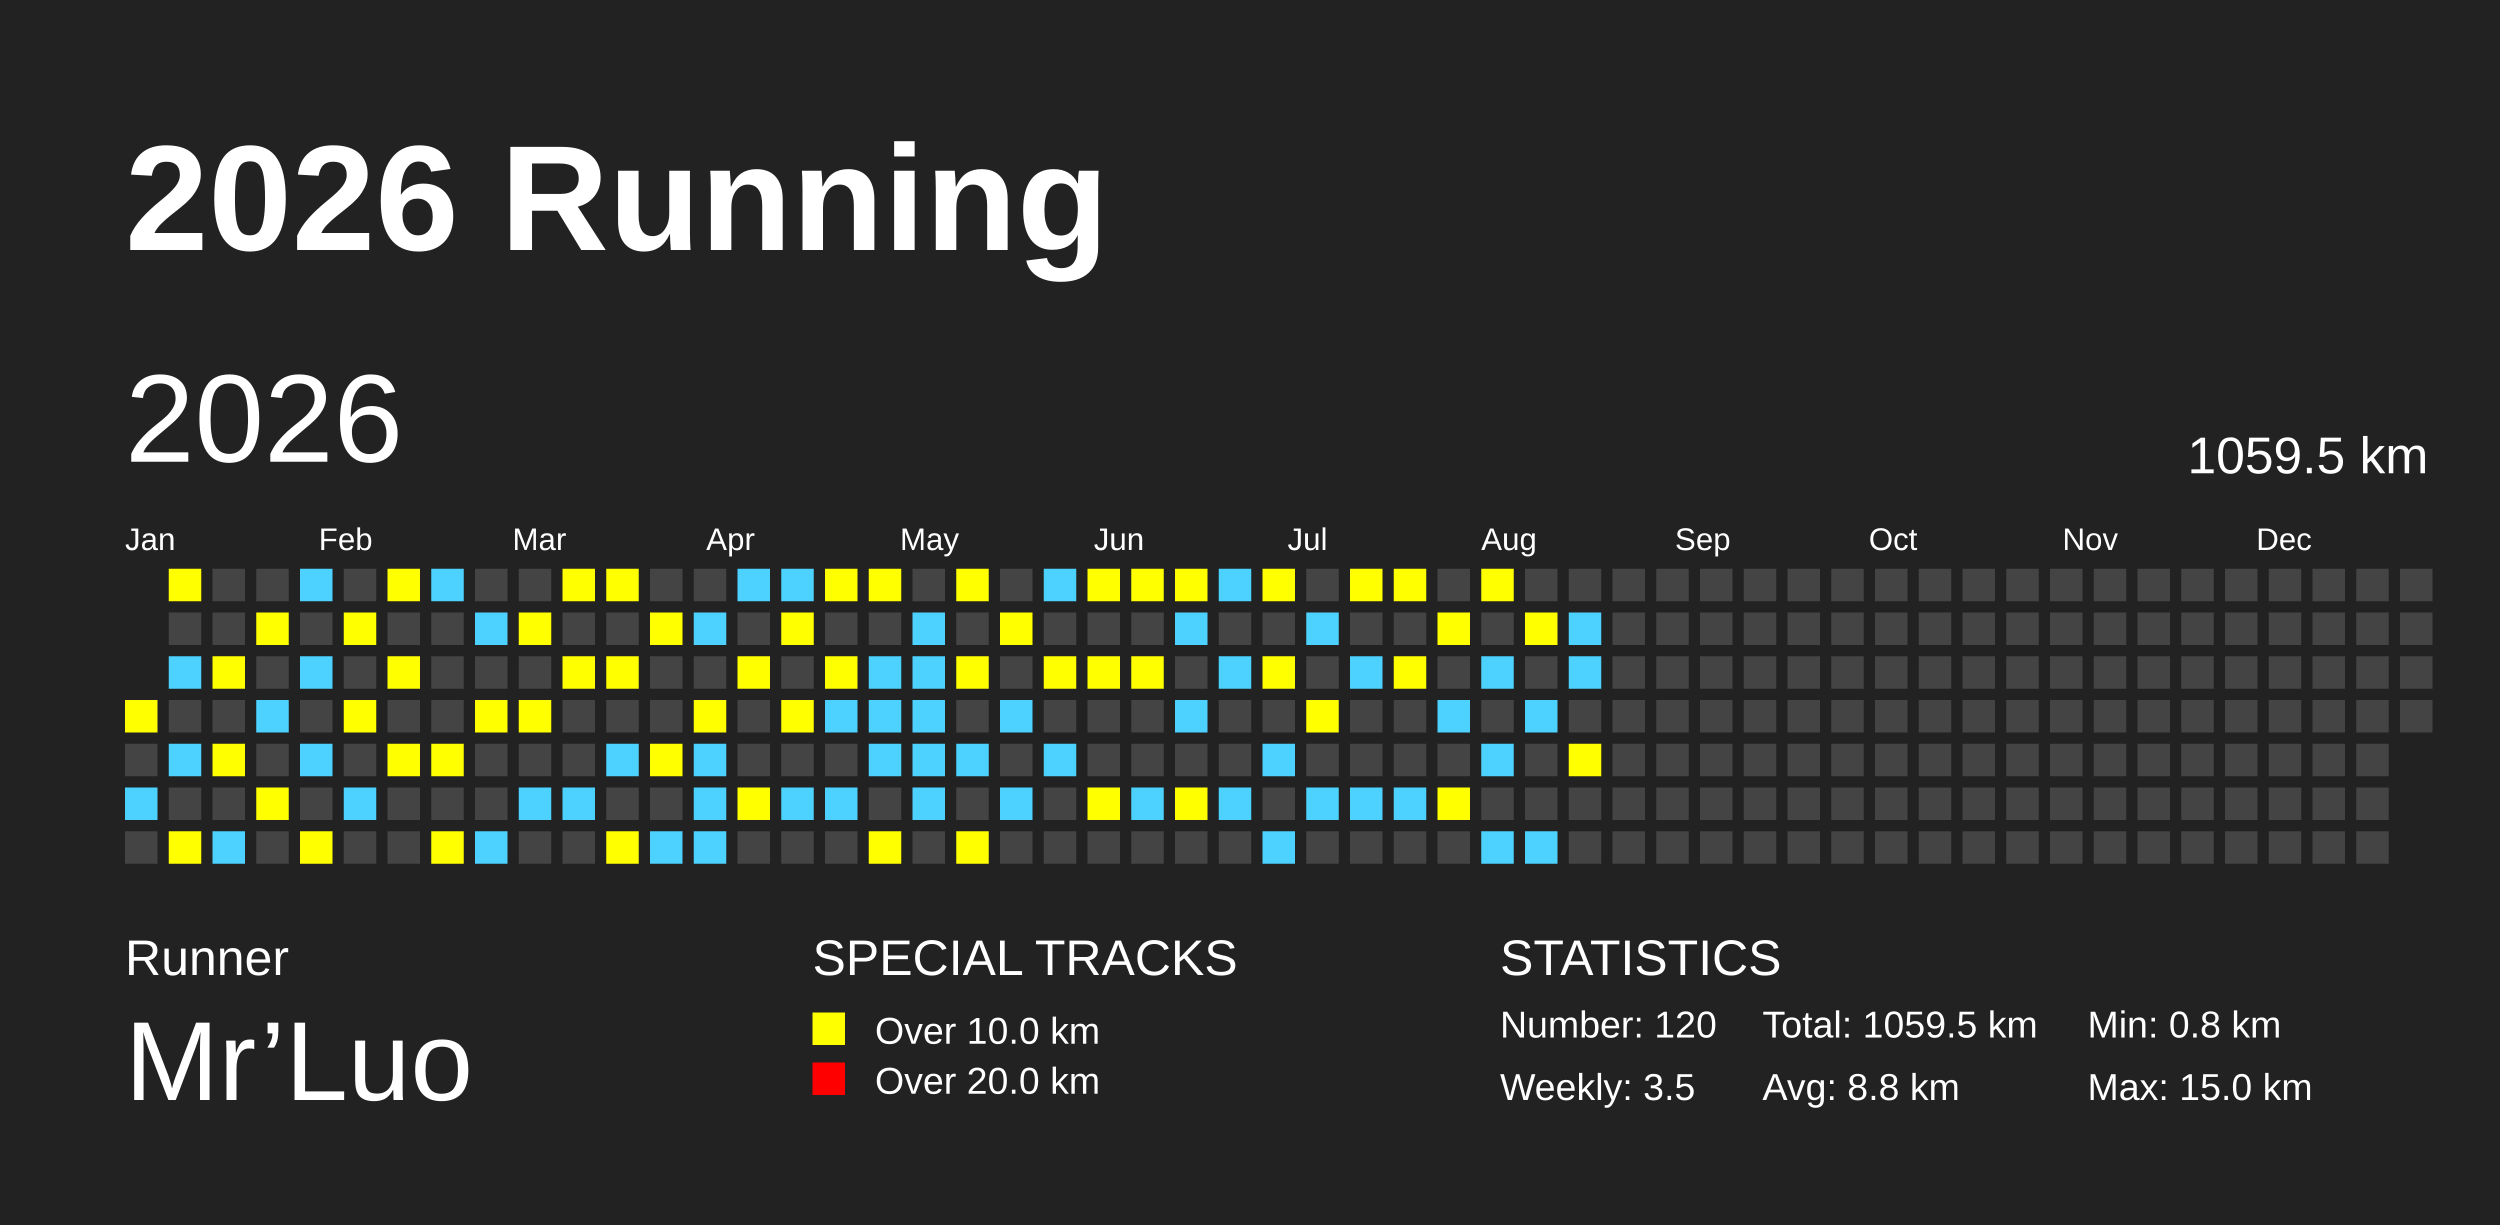
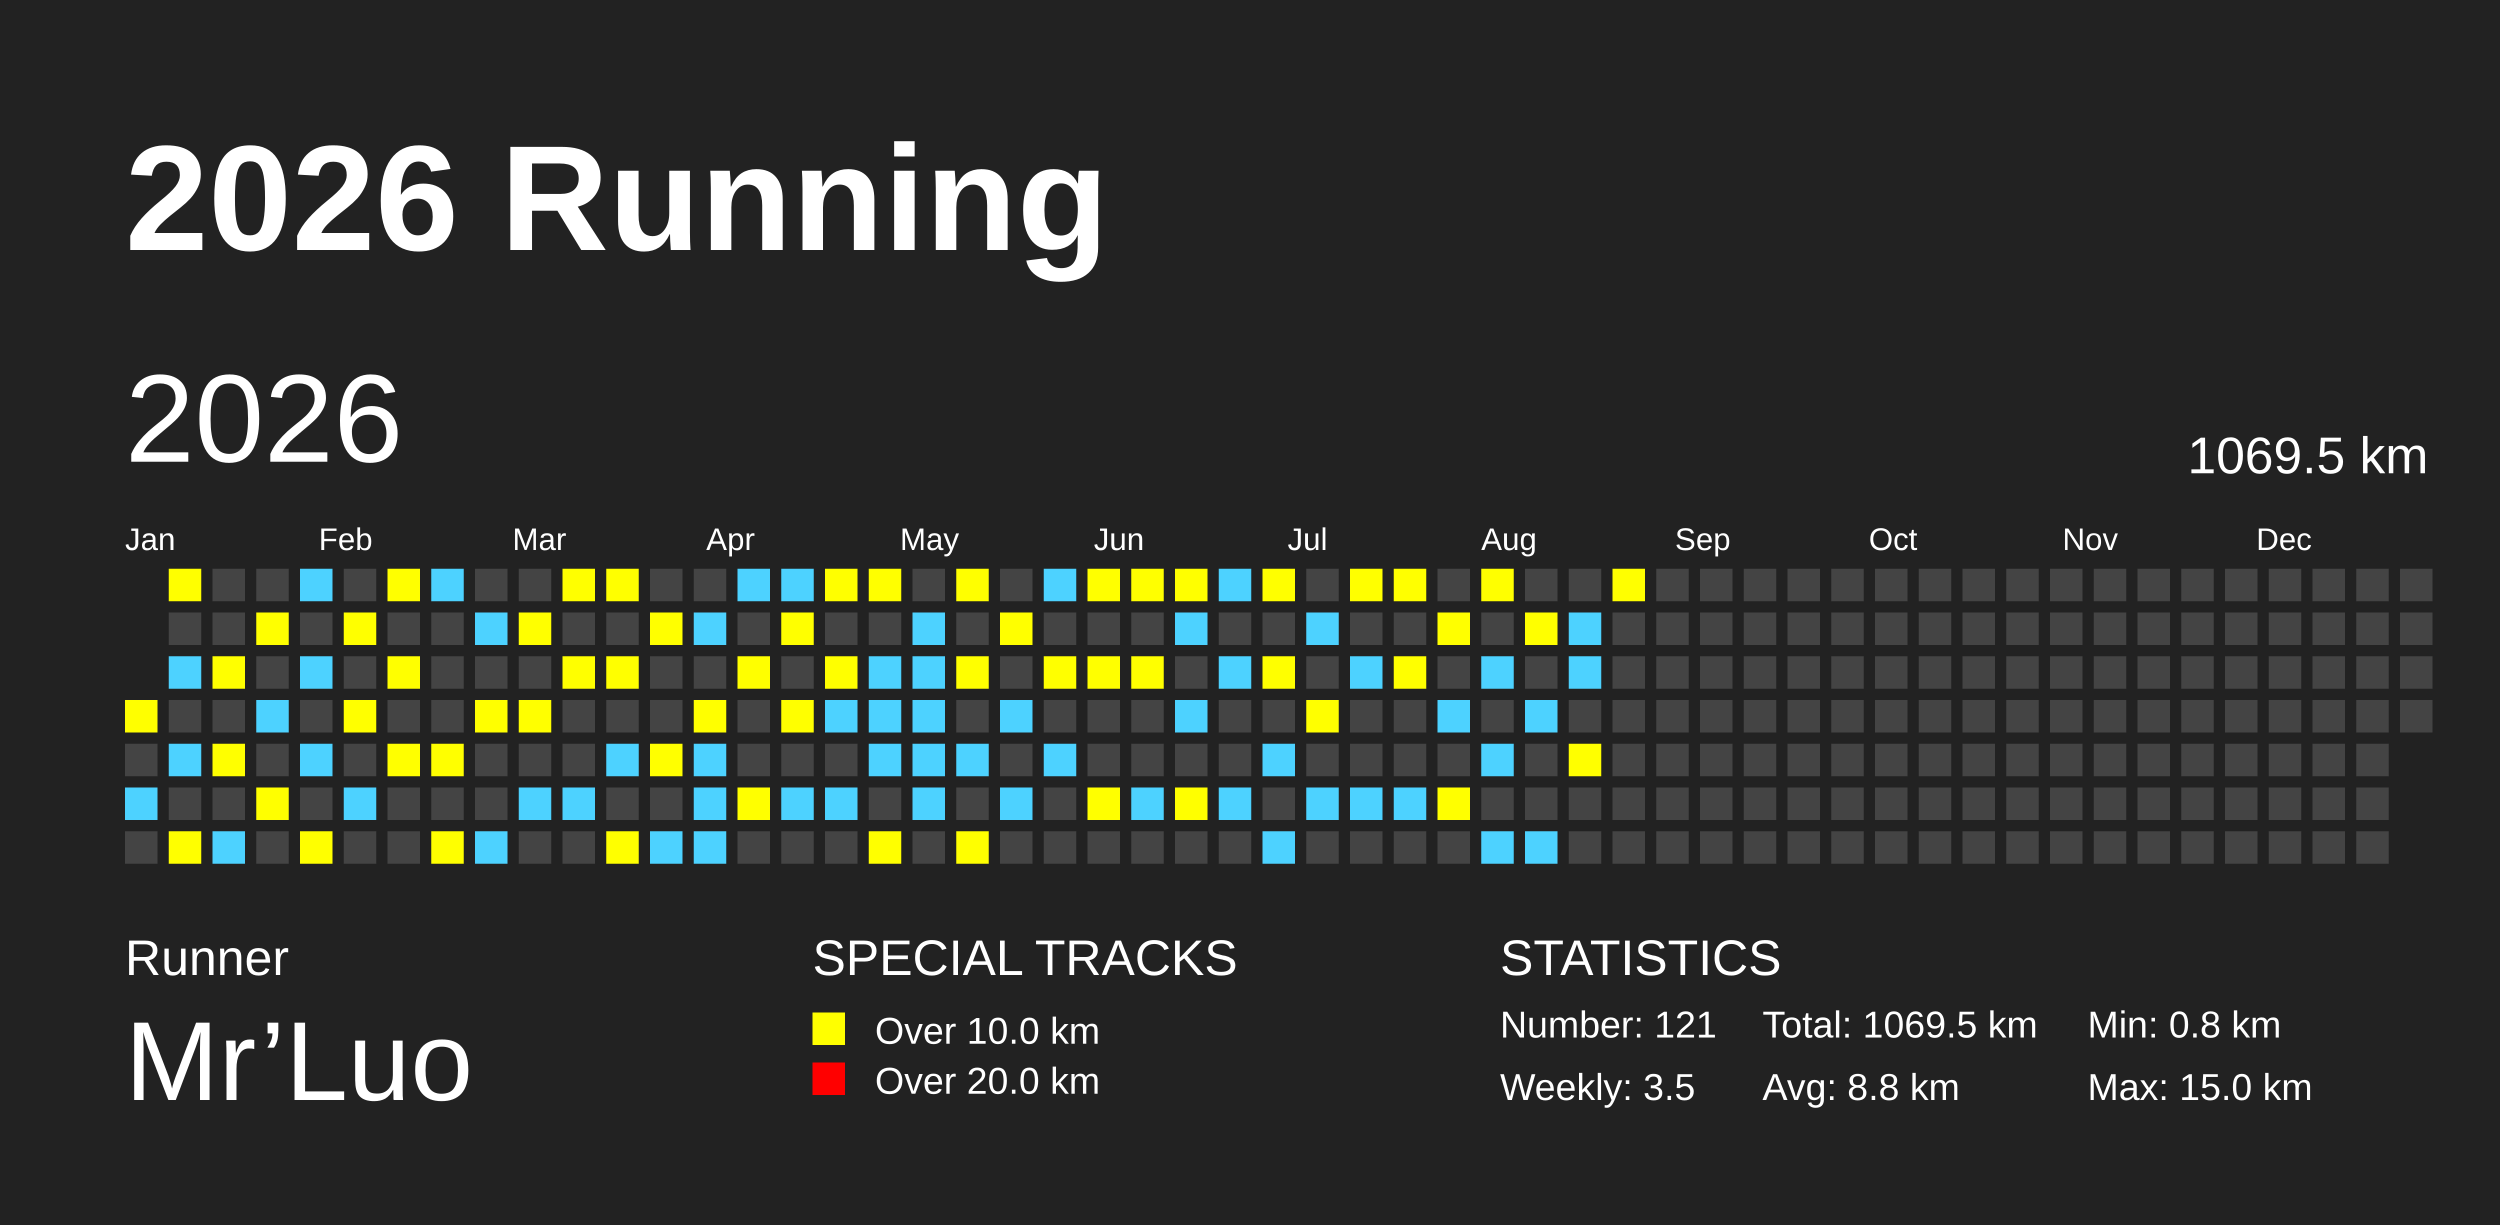
<svg xmlns="http://www.w3.org/2000/svg" baseProfile="full" height="98mm" version="1.1" viewBox="0,0,200,98" width="200mm">
  <defs />
  <rect fill="#222222" height="98" width="200" x="0" y="0" />
  <text fill="#FFFFFF" style="font-size:12px; font-family:Arial; font-weight:bold;" x="10" y="20">2026 Running</text>
  <text fill="#FFFFFF" style="font-size:4px; font-family:Arial" x="10" y="78">Runner</text>
  <text fill="#FFFFFF" style="font-size:9px; font-family:Arial" x="10" y="88">Mr’Luo</text>
  <text fill="#FFFFFF" style="font-size:4px; font-family:Arial" x="65" y="78">SPECIAL TRACKS</text>
  <rect fill="yellow" height="2.6" width="2.6" x="65" y="81" />
  <text fill="#FFFFFF" style="font-size:3px; font-family:Arial" x="70" y="83.5">Over 10.0 km</text>
  <rect fill="red" height="2.6" width="2.6" x="65" y="85" />
  <text fill="#FFFFFF" style="font-size:3px; font-family:Arial" x="70" y="87.5">Over 20.0 km</text>
  <text fill="#FFFFFF" style="font-size:4px; font-family:Arial" x="120" y="78">STATISTICS</text>
-   <text fill="#FFFFFF" style="font-size:3px; font-family:Arial" x="120" y="83">Number: 120</text>
+   <text fill="#FFFFFF" style="font-size:3px; font-family:Arial" x="120" y="83">Number: 121</text>
  <text fill="#FFFFFF" style="font-size:3px; font-family:Arial" x="120" y="88">Weekly: 3.5</text>
-   <text fill="#FFFFFF" style="font-size:3px; font-family:Arial" x="141" y="83">Total: 1059.5 km</text>
+   <text fill="#FFFFFF" style="font-size:3px; font-family:Arial" x="141" y="83">Total: 1069.5 km</text>
  <text fill="#FFFFFF" style="font-size:3px; font-family:Arial" x="141" y="88">Avg: 8.8 km</text>
  <text fill="#FFFFFF" style="font-size:3px; font-family:Arial" x="167" y="83">Min: 0.8 km</text>
  <text fill="#FFFFFF" style="font-size:3px; font-family:Arial" x="167" y="88">Max: 15.0 km</text>
  <text dominant-baseline="hanging" fill="#FFFFFF" style="font-size:10.0px; font-family:Arial;" x="10" y="30">2026</text>
-   <text dominant-baseline="hanging" fill="#FFFFFF" style="font-size:4.125px; font-family:Arial;" x="175" y="35">1059.5 km</text>
+   <text dominant-baseline="hanging" fill="#FFFFFF" style="font-size:4.125px; font-family:Arial;" x="175" y="35">1069.5 km</text>
  <text fill="#FFFFFF" style="font-size:2.5px; font-family:Arial" x="10.0" y="44">Jan</text>
  <text fill="#FFFFFF" style="font-size:2.5px; font-family:Arial" x="25.5" y="44">Feb</text>
  <text fill="#FFFFFF" style="font-size:2.5px; font-family:Arial" x="41.0" y="44">Mar</text>
  <text fill="#FFFFFF" style="font-size:2.5px; font-family:Arial" x="56.5" y="44">Apr</text>
  <text fill="#FFFFFF" style="font-size:2.5px; font-family:Arial" x="72.0" y="44">May</text>
  <text fill="#FFFFFF" style="font-size:2.5px; font-family:Arial" x="87.5" y="44">Jun</text>
  <text fill="#FFFFFF" style="font-size:2.5px; font-family:Arial" x="103.0" y="44">Jul</text>
  <text fill="#FFFFFF" style="font-size:2.5px; font-family:Arial" x="118.5" y="44">Aug</text>
  <text fill="#FFFFFF" style="font-size:2.5px; font-family:Arial" x="134.0" y="44">Sep</text>
  <text fill="#FFFFFF" style="font-size:2.5px; font-family:Arial" x="149.5" y="44">Oct</text>
  <text fill="#FFFFFF" style="font-size:2.5px; font-family:Arial" x="165.0" y="44">Nov</text>
  <text fill="#FFFFFF" style="font-size:2.5px; font-family:Arial" x="180.5" y="44">Dec</text>
  <rect fill="yellow" height="2.6" width="2.6" x="10.0" y="56.0" />
  <rect fill="#444444" height="2.6" width="2.6" x="10.0" y="59.5" />
  <rect fill="#4DD2FF" height="2.6" width="2.6" x="10.0" y="63.0" />
  <rect fill="#444444" height="2.6" width="2.6" x="10.0" y="66.5" />
  <rect fill="yellow" height="2.6" width="2.6" x="13.5" y="45.5" />
  <rect fill="#444444" height="2.6" width="2.6" x="13.5" y="49.0" />
  <rect fill="#4DD2FF" height="2.6" width="2.6" x="13.5" y="52.5" />
  <rect fill="#444444" height="2.6" width="2.6" x="13.5" y="56.0" />
  <rect fill="#4DD2FF" height="2.6" width="2.6" x="13.5" y="59.5" />
  <rect fill="#444444" height="2.6" width="2.6" x="13.5" y="63.0" />
  <rect fill="yellow" height="2.6" width="2.6" x="13.5" y="66.5" />
  <rect fill="#444444" height="2.6" width="2.6" x="17.0" y="45.5" />
  <rect fill="#444444" height="2.6" width="2.6" x="17.0" y="49.0" />
  <rect fill="yellow" height="2.6" width="2.6" x="17.0" y="52.5" />
  <rect fill="#444444" height="2.6" width="2.6" x="17.0" y="56.0" />
  <rect fill="yellow" height="2.6" width="2.6" x="17.0" y="59.5" />
  <rect fill="#444444" height="2.6" width="2.6" x="17.0" y="63.0" />
  <rect fill="#4DD2FF" height="2.6" width="2.6" x="17.0" y="66.5" />
  <rect fill="#444444" height="2.6" width="2.6" x="20.5" y="45.5" />
  <rect fill="yellow" height="2.6" width="2.6" x="20.5" y="49.0" />
  <rect fill="#444444" height="2.6" width="2.6" x="20.5" y="52.5" />
  <rect fill="#4DD2FF" height="2.6" width="2.6" x="20.5" y="56.0" />
  <rect fill="#444444" height="2.6" width="2.6" x="20.5" y="59.5" />
  <rect fill="yellow" height="2.6" width="2.6" x="20.5" y="63.0" />
  <rect fill="#444444" height="2.6" width="2.6" x="20.5" y="66.5" />
  <rect fill="#4DD2FF" height="2.6" width="2.6" x="24.0" y="45.5" />
  <rect fill="#444444" height="2.6" width="2.6" x="24.0" y="49.0" />
  <rect fill="#4DD2FF" height="2.6" width="2.6" x="24.0" y="52.5" />
  <rect fill="#444444" height="2.6" width="2.6" x="24.0" y="56.0" />
  <rect fill="#4DD2FF" height="2.6" width="2.6" x="24.0" y="59.5" />
  <rect fill="#444444" height="2.6" width="2.6" x="24.0" y="63.0" />
  <rect fill="yellow" height="2.6" width="2.6" x="24.0" y="66.5" />
  <rect fill="#444444" height="2.6" width="2.6" x="27.5" y="45.5" />
  <rect fill="yellow" height="2.6" width="2.6" x="27.5" y="49.0" />
  <rect fill="#444444" height="2.6" width="2.6" x="27.5" y="52.5" />
  <rect fill="yellow" height="2.6" width="2.6" x="27.5" y="56.0" />
  <rect fill="#444444" height="2.6" width="2.6" x="27.5" y="59.5" />
  <rect fill="#4DD2FF" height="2.6" width="2.6" x="27.5" y="63.0" />
  <rect fill="#444444" height="2.6" width="2.6" x="27.5" y="66.5" />
  <rect fill="yellow" height="2.6" width="2.6" x="31.0" y="45.5" />
  <rect fill="#444444" height="2.6" width="2.6" x="31.0" y="49.0" />
  <rect fill="yellow" height="2.6" width="2.6" x="31.0" y="52.5" />
  <rect fill="#444444" height="2.6" width="2.6" x="31.0" y="56.0" />
  <rect fill="yellow" height="2.6" width="2.6" x="31.0" y="59.5" />
  <rect fill="#444444" height="2.6" width="2.6" x="31.0" y="63.0" />
  <rect fill="#444444" height="2.6" width="2.6" x="31.0" y="66.5" />
  <rect fill="#4DD2FF" height="2.6" width="2.6" x="34.5" y="45.5" />
  <rect fill="#444444" height="2.6" width="2.6" x="34.5" y="49.0" />
  <rect fill="#444444" height="2.6" width="2.6" x="34.5" y="52.5" />
  <rect fill="#444444" height="2.6" width="2.6" x="34.5" y="56.0" />
  <rect fill="yellow" height="2.6" width="2.6" x="34.5" y="59.5" />
  <rect fill="#444444" height="2.6" width="2.6" x="34.5" y="63.0" />
  <rect fill="yellow" height="2.6" width="2.6" x="34.5" y="66.5" />
  <rect fill="#444444" height="2.6" width="2.6" x="38.0" y="45.5" />
  <rect fill="#4DD2FF" height="2.6" width="2.6" x="38.0" y="49.0" />
  <rect fill="#444444" height="2.6" width="2.6" x="38.0" y="52.5" />
  <rect fill="yellow" height="2.6" width="2.6" x="38.0" y="56.0" />
  <rect fill="#444444" height="2.6" width="2.6" x="38.0" y="59.5" />
  <rect fill="#444444" height="2.6" width="2.6" x="38.0" y="63.0" />
  <rect fill="#4DD2FF" height="2.6" width="2.6" x="38.0" y="66.5" />
  <rect fill="#444444" height="2.6" width="2.6" x="41.5" y="45.5" />
  <rect fill="yellow" height="2.6" width="2.6" x="41.5" y="49.0" />
  <rect fill="#444444" height="2.6" width="2.6" x="41.5" y="52.5" />
  <rect fill="yellow" height="2.6" width="2.6" x="41.5" y="56.0" />
  <rect fill="#444444" height="2.6" width="2.6" x="41.5" y="59.5" />
  <rect fill="#4DD2FF" height="2.6" width="2.6" x="41.5" y="63.0" />
  <rect fill="#444444" height="2.6" width="2.6" x="41.5" y="66.5" />
  <rect fill="yellow" height="2.6" width="2.6" x="45.0" y="45.5" />
  <rect fill="#444444" height="2.6" width="2.6" x="45.0" y="49.0" />
  <rect fill="yellow" height="2.6" width="2.6" x="45.0" y="52.5" />
  <rect fill="#444444" height="2.6" width="2.6" x="45.0" y="56.0" />
  <rect fill="#444444" height="2.6" width="2.6" x="45.0" y="59.5" />
  <rect fill="#4DD2FF" height="2.6" width="2.6" x="45.0" y="63.0" />
  <rect fill="#444444" height="2.6" width="2.6" x="45.0" y="66.5" />
  <rect fill="yellow" height="2.6" width="2.6" x="48.5" y="45.5" />
  <rect fill="#444444" height="2.6" width="2.6" x="48.5" y="49.0" />
  <rect fill="yellow" height="2.6" width="2.6" x="48.5" y="52.5" />
  <rect fill="#444444" height="2.6" width="2.6" x="48.5" y="56.0" />
  <rect fill="#4DD2FF" height="2.6" width="2.6" x="48.5" y="59.5" />
  <rect fill="#444444" height="2.6" width="2.6" x="48.5" y="63.0" />
  <rect fill="yellow" height="2.6" width="2.6" x="48.5" y="66.5" />
  <rect fill="#444444" height="2.6" width="2.6" x="52.0" y="45.5" />
  <rect fill="yellow" height="2.6" width="2.6" x="52.0" y="49.0" />
  <rect fill="#444444" height="2.6" width="2.6" x="52.0" y="52.5" />
  <rect fill="#444444" height="2.6" width="2.6" x="52.0" y="56.0" />
  <rect fill="yellow" height="2.6" width="2.6" x="52.0" y="59.5" />
  <rect fill="#444444" height="2.6" width="2.6" x="52.0" y="63.0" />
  <rect fill="#4DD2FF" height="2.6" width="2.6" x="52.0" y="66.5" />
  <rect fill="#444444" height="2.6" width="2.6" x="55.5" y="45.5" />
  <rect fill="#4DD2FF" height="2.6" width="2.6" x="55.5" y="49.0" />
  <rect fill="#444444" height="2.6" width="2.6" x="55.5" y="52.5" />
  <rect fill="yellow" height="2.6" width="2.6" x="55.5" y="56.0" />
  <rect fill="#4DD2FF" height="2.6" width="2.6" x="55.5" y="59.5" />
  <rect fill="#4DD2FF" height="2.6" width="2.6" x="55.5" y="63.0" />
  <rect fill="#4DD2FF" height="2.6" width="2.6" x="55.5" y="66.5" />
  <rect fill="#4DD2FF" height="2.6" width="2.6" x="59.0" y="45.5" />
  <rect fill="#444444" height="2.6" width="2.6" x="59.0" y="49.0" />
  <rect fill="yellow" height="2.6" width="2.6" x="59.0" y="52.5" />
  <rect fill="#444444" height="2.6" width="2.6" x="59.0" y="56.0" />
  <rect fill="#444444" height="2.6" width="2.6" x="59.0" y="59.5" />
  <rect fill="yellow" height="2.6" width="2.6" x="59.0" y="63.0" />
  <rect fill="#444444" height="2.6" width="2.6" x="59.0" y="66.5" />
  <rect fill="#4DD2FF" height="2.6" width="2.6" x="62.5" y="45.5" />
  <rect fill="yellow" height="2.6" width="2.6" x="62.5" y="49.0" />
  <rect fill="#444444" height="2.6" width="2.6" x="62.5" y="52.5" />
  <rect fill="yellow" height="2.6" width="2.6" x="62.5" y="56.0" />
  <rect fill="#444444" height="2.6" width="2.6" x="62.5" y="59.5" />
  <rect fill="#4DD2FF" height="2.6" width="2.6" x="62.5" y="63.0" />
  <rect fill="#444444" height="2.6" width="2.6" x="62.5" y="66.5" />
  <rect fill="yellow" height="2.6" width="2.6" x="66.0" y="45.5" />
  <rect fill="#444444" height="2.6" width="2.6" x="66.0" y="49.0" />
  <rect fill="yellow" height="2.6" width="2.6" x="66.0" y="52.5" />
  <rect fill="#4DD2FF" height="2.6" width="2.6" x="66.0" y="56.0" />
  <rect fill="#444444" height="2.6" width="2.6" x="66.0" y="59.5" />
  <rect fill="#4DD2FF" height="2.6" width="2.6" x="66.0" y="63.0" />
  <rect fill="#444444" height="2.6" width="2.6" x="66.0" y="66.5" />
  <rect fill="yellow" height="2.6" width="2.6" x="69.5" y="45.5" />
  <rect fill="#444444" height="2.6" width="2.6" x="69.5" y="49.0" />
  <rect fill="#4DD2FF" height="2.6" width="2.6" x="69.5" y="52.5" />
  <rect fill="#4DD2FF" height="2.6" width="2.6" x="69.5" y="56.0" />
  <rect fill="#4DD2FF" height="2.6" width="2.6" x="69.5" y="59.5" />
  <rect fill="#444444" height="2.6" width="2.6" x="69.5" y="63.0" />
  <rect fill="yellow" height="2.6" width="2.6" x="69.5" y="66.5" />
  <rect fill="#444444" height="2.6" width="2.6" x="73.0" y="45.5" />
  <rect fill="#4DD2FF" height="2.6" width="2.6" x="73.0" y="49.0" />
  <rect fill="#4DD2FF" height="2.6" width="2.6" x="73.0" y="52.5" />
  <rect fill="#4DD2FF" height="2.6" width="2.6" x="73.0" y="56.0" />
  <rect fill="#4DD2FF" height="2.6" width="2.6" x="73.0" y="59.5" />
  <rect fill="#4DD2FF" height="2.6" width="2.6" x="73.0" y="63.0" />
  <rect fill="#444444" height="2.6" width="2.6" x="73.0" y="66.5" />
  <rect fill="yellow" height="2.6" width="2.6" x="76.5" y="45.5" />
  <rect fill="#444444" height="2.6" width="2.6" x="76.5" y="49.0" />
  <rect fill="yellow" height="2.6" width="2.6" x="76.5" y="52.5" />
  <rect fill="#444444" height="2.6" width="2.6" x="76.5" y="56.0" />
  <rect fill="#4DD2FF" height="2.6" width="2.6" x="76.5" y="59.5" />
  <rect fill="#444444" height="2.6" width="2.6" x="76.5" y="63.0" />
  <rect fill="yellow" height="2.6" width="2.6" x="76.5" y="66.5" />
  <rect fill="#444444" height="2.6" width="2.6" x="80.0" y="45.5" />
  <rect fill="yellow" height="2.6" width="2.6" x="80.0" y="49.0" />
  <rect fill="#444444" height="2.6" width="2.6" x="80.0" y="52.5" />
  <rect fill="#4DD2FF" height="2.6" width="2.6" x="80.0" y="56.0" />
  <rect fill="#444444" height="2.6" width="2.6" x="80.0" y="59.5" />
  <rect fill="#4DD2FF" height="2.6" width="2.6" x="80.0" y="63.0" />
  <rect fill="#444444" height="2.6" width="2.6" x="80.0" y="66.5" />
  <rect fill="#4DD2FF" height="2.6" width="2.6" x="83.5" y="45.5" />
  <rect fill="#444444" height="2.6" width="2.6" x="83.5" y="49.0" />
  <rect fill="yellow" height="2.6" width="2.6" x="83.5" y="52.5" />
  <rect fill="#444444" height="2.6" width="2.6" x="83.5" y="56.0" />
  <rect fill="#4DD2FF" height="2.6" width="2.6" x="83.5" y="59.5" />
  <rect fill="#444444" height="2.6" width="2.6" x="83.5" y="63.0" />
  <rect fill="#444444" height="2.6" width="2.6" x="83.5" y="66.5" />
  <rect fill="yellow" height="2.6" width="2.6" x="87.0" y="45.5" />
  <rect fill="#444444" height="2.6" width="2.6" x="87.0" y="49.0" />
  <rect fill="yellow" height="2.6" width="2.6" x="87.0" y="52.5" />
  <rect fill="#444444" height="2.6" width="2.6" x="87.0" y="56.0" />
  <rect fill="#444444" height="2.6" width="2.6" x="87.0" y="59.5" />
  <rect fill="yellow" height="2.6" width="2.6" x="87.0" y="63.0" />
  <rect fill="#444444" height="2.6" width="2.6" x="87.0" y="66.5" />
  <rect fill="yellow" height="2.6" width="2.6" x="90.5" y="45.5" />
  <rect fill="#444444" height="2.6" width="2.6" x="90.5" y="49.0" />
  <rect fill="yellow" height="2.6" width="2.6" x="90.5" y="52.5" />
  <rect fill="#444444" height="2.6" width="2.6" x="90.5" y="56.0" />
  <rect fill="#444444" height="2.6" width="2.6" x="90.5" y="59.5" />
  <rect fill="#4DD2FF" height="2.6" width="2.6" x="90.5" y="63.0" />
  <rect fill="#444444" height="2.6" width="2.6" x="90.5" y="66.5" />
  <rect fill="yellow" height="2.6" width="2.6" x="94.0" y="45.5" />
  <rect fill="#4DD2FF" height="2.6" width="2.6" x="94.0" y="49.0" />
  <rect fill="#444444" height="2.6" width="2.6" x="94.0" y="52.5" />
  <rect fill="#4DD2FF" height="2.6" width="2.6" x="94.0" y="56.0" />
  <rect fill="#444444" height="2.6" width="2.6" x="94.0" y="59.5" />
  <rect fill="yellow" height="2.6" width="2.6" x="94.0" y="63.0" />
  <rect fill="#444444" height="2.6" width="2.6" x="94.0" y="66.5" />
  <rect fill="#4DD2FF" height="2.6" width="2.6" x="97.5" y="45.5" />
  <rect fill="#444444" height="2.6" width="2.6" x="97.5" y="49.0" />
  <rect fill="#4DD2FF" height="2.6" width="2.6" x="97.5" y="52.5" />
  <rect fill="#444444" height="2.6" width="2.6" x="97.5" y="56.0" />
  <rect fill="#444444" height="2.6" width="2.6" x="97.5" y="59.5" />
  <rect fill="#4DD2FF" height="2.6" width="2.6" x="97.5" y="63.0" />
  <rect fill="#444444" height="2.6" width="2.6" x="97.5" y="66.5" />
  <rect fill="yellow" height="2.6" width="2.6" x="101.0" y="45.5" />
  <rect fill="#444444" height="2.6" width="2.6" x="101.0" y="49.0" />
  <rect fill="yellow" height="2.6" width="2.6" x="101.0" y="52.5" />
  <rect fill="#444444" height="2.6" width="2.6" x="101.0" y="56.0" />
  <rect fill="#4DD2FF" height="2.6" width="2.6" x="101.0" y="59.5" />
  <rect fill="#444444" height="2.6" width="2.6" x="101.0" y="63.0" />
  <rect fill="#4DD2FF" height="2.6" width="2.6" x="101.0" y="66.5" />
  <rect fill="#444444" height="2.6" width="2.6" x="104.5" y="45.5" />
  <rect fill="#4DD2FF" height="2.6" width="2.6" x="104.5" y="49.0" />
  <rect fill="#444444" height="2.6" width="2.6" x="104.5" y="52.5" />
  <rect fill="yellow" height="2.6" width="2.6" x="104.5" y="56.0" />
  <rect fill="#444444" height="2.6" width="2.6" x="104.5" y="59.5" />
  <rect fill="#4DD2FF" height="2.6" width="2.6" x="104.5" y="63.0" />
  <rect fill="#444444" height="2.6" width="2.6" x="104.5" y="66.5" />
  <rect fill="yellow" height="2.6" width="2.6" x="108.0" y="45.5" />
  <rect fill="#444444" height="2.6" width="2.6" x="108.0" y="49.0" />
  <rect fill="#4DD2FF" height="2.6" width="2.6" x="108.0" y="52.5" />
  <rect fill="#444444" height="2.6" width="2.6" x="108.0" y="56.0" />
  <rect fill="#444444" height="2.6" width="2.6" x="108.0" y="59.5" />
  <rect fill="#4DD2FF" height="2.6" width="2.6" x="108.0" y="63.0" />
  <rect fill="#444444" height="2.6" width="2.6" x="108.0" y="66.5" />
  <rect fill="yellow" height="2.6" width="2.6" x="111.5" y="45.5" />
  <rect fill="#444444" height="2.6" width="2.6" x="111.5" y="49.0" />
  <rect fill="yellow" height="2.6" width="2.6" x="111.5" y="52.5" />
  <rect fill="#444444" height="2.6" width="2.6" x="111.5" y="56.0" />
  <rect fill="#444444" height="2.6" width="2.6" x="111.5" y="59.5" />
  <rect fill="#4DD2FF" height="2.6" width="2.6" x="111.5" y="63.0" />
  <rect fill="#444444" height="2.6" width="2.6" x="111.5" y="66.5" />
  <rect fill="#444444" height="2.6" width="2.6" x="115.0" y="45.5" />
  <rect fill="yellow" height="2.6" width="2.6" x="115.0" y="49.0" />
  <rect fill="#444444" height="2.6" width="2.6" x="115.0" y="52.5" />
  <rect fill="#4DD2FF" height="2.6" width="2.6" x="115.0" y="56.0" />
  <rect fill="#444444" height="2.6" width="2.6" x="115.0" y="59.5" />
  <rect fill="yellow" height="2.6" width="2.6" x="115.0" y="63.0" />
  <rect fill="#444444" height="2.6" width="2.6" x="115.0" y="66.5" />
  <rect fill="yellow" height="2.6" width="2.6" x="118.5" y="45.5" />
  <rect fill="#444444" height="2.6" width="2.6" x="118.5" y="49.0" />
  <rect fill="#4DD2FF" height="2.6" width="2.6" x="118.5" y="52.5" />
  <rect fill="#444444" height="2.6" width="2.6" x="118.5" y="56.0" />
  <rect fill="#4DD2FF" height="2.6" width="2.6" x="118.5" y="59.5" />
  <rect fill="#444444" height="2.6" width="2.6" x="118.5" y="63.0" />
  <rect fill="#4DD2FF" height="2.6" width="2.6" x="118.5" y="66.5" />
  <rect fill="#444444" height="2.6" width="2.6" x="122.0" y="45.5" />
  <rect fill="yellow" height="2.6" width="2.6" x="122.0" y="49.0" />
  <rect fill="#444444" height="2.6" width="2.6" x="122.0" y="52.5" />
  <rect fill="#4DD2FF" height="2.6" width="2.6" x="122.0" y="56.0" />
  <rect fill="#444444" height="2.6" width="2.6" x="122.0" y="59.5" />
  <rect fill="#444444" height="2.6" width="2.6" x="122.0" y="63.0" />
  <rect fill="#4DD2FF" height="2.6" width="2.6" x="122.0" y="66.5" />
  <rect fill="#444444" height="2.6" width="2.6" x="125.5" y="45.5" />
  <rect fill="#4DD2FF" height="2.6" width="2.6" x="125.5" y="49.0" />
  <rect fill="#4DD2FF" height="2.6" width="2.6" x="125.5" y="52.5" />
  <rect fill="#444444" height="2.6" width="2.6" x="125.5" y="56.0" />
  <rect fill="yellow" height="2.6" width="2.6" x="125.5" y="59.5" />
  <rect fill="#444444" height="2.6" width="2.6" x="125.5" y="63.0" />
  <rect fill="#444444" height="2.6" width="2.6" x="125.5" y="66.5" />
-   <rect fill="#444444" height="2.6" width="2.6" x="129.0" y="45.5" />
+   <rect fill="yellow" height="2.6" width="2.6" x="129.0" y="45.5" />
  <rect fill="#444444" height="2.6" width="2.6" x="129.0" y="49.0" />
  <rect fill="#444444" height="2.6" width="2.6" x="129.0" y="52.5" />
  <rect fill="#444444" height="2.6" width="2.6" x="129.0" y="56.0" />
  <rect fill="#444444" height="2.6" width="2.6" x="129.0" y="59.5" />
  <rect fill="#444444" height="2.6" width="2.6" x="129.0" y="63.0" />
  <rect fill="#444444" height="2.6" width="2.6" x="129.0" y="66.5" />
  <rect fill="#444444" height="2.6" width="2.6" x="132.5" y="45.5" />
  <rect fill="#444444" height="2.6" width="2.6" x="132.5" y="49.0" />
  <rect fill="#444444" height="2.6" width="2.6" x="132.5" y="52.5" />
  <rect fill="#444444" height="2.6" width="2.6" x="132.5" y="56.0" />
  <rect fill="#444444" height="2.6" width="2.6" x="132.5" y="59.5" />
  <rect fill="#444444" height="2.6" width="2.6" x="132.5" y="63.0" />
  <rect fill="#444444" height="2.6" width="2.6" x="132.5" y="66.5" />
  <rect fill="#444444" height="2.6" width="2.6" x="136.0" y="45.5" />
  <rect fill="#444444" height="2.6" width="2.6" x="136.0" y="49.0" />
  <rect fill="#444444" height="2.6" width="2.6" x="136.0" y="52.5" />
  <rect fill="#444444" height="2.6" width="2.6" x="136.0" y="56.0" />
  <rect fill="#444444" height="2.6" width="2.6" x="136.0" y="59.5" />
  <rect fill="#444444" height="2.6" width="2.6" x="136.0" y="63.0" />
  <rect fill="#444444" height="2.6" width="2.6" x="136.0" y="66.5" />
  <rect fill="#444444" height="2.6" width="2.6" x="139.5" y="45.5" />
  <rect fill="#444444" height="2.6" width="2.6" x="139.5" y="49.0" />
  <rect fill="#444444" height="2.6" width="2.6" x="139.5" y="52.5" />
  <rect fill="#444444" height="2.6" width="2.6" x="139.5" y="56.0" />
  <rect fill="#444444" height="2.6" width="2.6" x="139.5" y="59.5" />
  <rect fill="#444444" height="2.6" width="2.6" x="139.5" y="63.0" />
  <rect fill="#444444" height="2.6" width="2.6" x="139.5" y="66.5" />
  <rect fill="#444444" height="2.6" width="2.6" x="143.0" y="45.5" />
  <rect fill="#444444" height="2.6" width="2.6" x="143.0" y="49.0" />
  <rect fill="#444444" height="2.6" width="2.6" x="143.0" y="52.5" />
  <rect fill="#444444" height="2.6" width="2.6" x="143.0" y="56.0" />
  <rect fill="#444444" height="2.6" width="2.6" x="143.0" y="59.5" />
  <rect fill="#444444" height="2.6" width="2.6" x="143.0" y="63.0" />
  <rect fill="#444444" height="2.6" width="2.6" x="143.0" y="66.5" />
  <rect fill="#444444" height="2.6" width="2.6" x="146.5" y="45.5" />
  <rect fill="#444444" height="2.6" width="2.6" x="146.5" y="49.0" />
  <rect fill="#444444" height="2.6" width="2.6" x="146.5" y="52.5" />
  <rect fill="#444444" height="2.6" width="2.6" x="146.5" y="56.0" />
  <rect fill="#444444" height="2.6" width="2.6" x="146.5" y="59.5" />
  <rect fill="#444444" height="2.6" width="2.6" x="146.5" y="63.0" />
  <rect fill="#444444" height="2.6" width="2.6" x="146.5" y="66.5" />
  <rect fill="#444444" height="2.6" width="2.6" x="150.0" y="45.5" />
  <rect fill="#444444" height="2.6" width="2.6" x="150.0" y="49.0" />
  <rect fill="#444444" height="2.6" width="2.6" x="150.0" y="52.5" />
  <rect fill="#444444" height="2.6" width="2.6" x="150.0" y="56.0" />
  <rect fill="#444444" height="2.6" width="2.6" x="150.0" y="59.5" />
  <rect fill="#444444" height="2.6" width="2.6" x="150.0" y="63.0" />
  <rect fill="#444444" height="2.6" width="2.6" x="150.0" y="66.5" />
  <rect fill="#444444" height="2.6" width="2.6" x="153.5" y="45.5" />
  <rect fill="#444444" height="2.6" width="2.6" x="153.5" y="49.0" />
  <rect fill="#444444" height="2.6" width="2.6" x="153.5" y="52.5" />
  <rect fill="#444444" height="2.6" width="2.6" x="153.5" y="56.0" />
  <rect fill="#444444" height="2.6" width="2.6" x="153.5" y="59.5" />
  <rect fill="#444444" height="2.6" width="2.6" x="153.5" y="63.0" />
  <rect fill="#444444" height="2.6" width="2.6" x="153.5" y="66.5" />
  <rect fill="#444444" height="2.6" width="2.6" x="157.0" y="45.5" />
  <rect fill="#444444" height="2.6" width="2.6" x="157.0" y="49.0" />
  <rect fill="#444444" height="2.6" width="2.6" x="157.0" y="52.5" />
  <rect fill="#444444" height="2.6" width="2.6" x="157.0" y="56.0" />
  <rect fill="#444444" height="2.6" width="2.6" x="157.0" y="59.5" />
  <rect fill="#444444" height="2.6" width="2.6" x="157.0" y="63.0" />
  <rect fill="#444444" height="2.6" width="2.6" x="157.0" y="66.5" />
  <rect fill="#444444" height="2.6" width="2.6" x="160.5" y="45.5" />
  <rect fill="#444444" height="2.6" width="2.6" x="160.5" y="49.0" />
  <rect fill="#444444" height="2.6" width="2.6" x="160.5" y="52.5" />
  <rect fill="#444444" height="2.6" width="2.6" x="160.5" y="56.0" />
  <rect fill="#444444" height="2.6" width="2.6" x="160.5" y="59.5" />
  <rect fill="#444444" height="2.6" width="2.6" x="160.5" y="63.0" />
  <rect fill="#444444" height="2.6" width="2.6" x="160.5" y="66.5" />
  <rect fill="#444444" height="2.6" width="2.6" x="164.0" y="45.5" />
  <rect fill="#444444" height="2.6" width="2.6" x="164.0" y="49.0" />
  <rect fill="#444444" height="2.6" width="2.6" x="164.0" y="52.5" />
  <rect fill="#444444" height="2.6" width="2.6" x="164.0" y="56.0" />
  <rect fill="#444444" height="2.6" width="2.6" x="164.0" y="59.5" />
  <rect fill="#444444" height="2.6" width="2.6" x="164.0" y="63.0" />
  <rect fill="#444444" height="2.6" width="2.6" x="164.0" y="66.5" />
  <rect fill="#444444" height="2.6" width="2.6" x="167.5" y="45.5" />
  <rect fill="#444444" height="2.6" width="2.6" x="167.5" y="49.0" />
  <rect fill="#444444" height="2.6" width="2.6" x="167.5" y="52.5" />
  <rect fill="#444444" height="2.6" width="2.6" x="167.5" y="56.0" />
  <rect fill="#444444" height="2.6" width="2.6" x="167.5" y="59.5" />
  <rect fill="#444444" height="2.6" width="2.6" x="167.5" y="63.0" />
  <rect fill="#444444" height="2.6" width="2.6" x="167.5" y="66.5" />
  <rect fill="#444444" height="2.6" width="2.6" x="171.0" y="45.5" />
  <rect fill="#444444" height="2.6" width="2.6" x="171.0" y="49.0" />
  <rect fill="#444444" height="2.6" width="2.6" x="171.0" y="52.5" />
  <rect fill="#444444" height="2.6" width="2.6" x="171.0" y="56.0" />
  <rect fill="#444444" height="2.6" width="2.6" x="171.0" y="59.5" />
  <rect fill="#444444" height="2.6" width="2.6" x="171.0" y="63.0" />
  <rect fill="#444444" height="2.6" width="2.6" x="171.0" y="66.5" />
  <rect fill="#444444" height="2.6" width="2.6" x="174.5" y="45.5" />
  <rect fill="#444444" height="2.6" width="2.6" x="174.5" y="49.0" />
  <rect fill="#444444" height="2.6" width="2.6" x="174.5" y="52.5" />
  <rect fill="#444444" height="2.6" width="2.6" x="174.5" y="56.0" />
  <rect fill="#444444" height="2.6" width="2.6" x="174.5" y="59.5" />
  <rect fill="#444444" height="2.6" width="2.6" x="174.5" y="63.0" />
  <rect fill="#444444" height="2.6" width="2.6" x="174.5" y="66.5" />
  <rect fill="#444444" height="2.6" width="2.6" x="178.0" y="45.5" />
  <rect fill="#444444" height="2.6" width="2.6" x="178.0" y="49.0" />
  <rect fill="#444444" height="2.6" width="2.6" x="178.0" y="52.5" />
  <rect fill="#444444" height="2.6" width="2.6" x="178.0" y="56.0" />
  <rect fill="#444444" height="2.6" width="2.6" x="178.0" y="59.5" />
  <rect fill="#444444" height="2.6" width="2.6" x="178.0" y="63.0" />
  <rect fill="#444444" height="2.6" width="2.6" x="178.0" y="66.5" />
  <rect fill="#444444" height="2.6" width="2.6" x="181.5" y="45.5" />
  <rect fill="#444444" height="2.6" width="2.6" x="181.5" y="49.0" />
  <rect fill="#444444" height="2.6" width="2.6" x="181.5" y="52.5" />
  <rect fill="#444444" height="2.6" width="2.6" x="181.5" y="56.0" />
  <rect fill="#444444" height="2.6" width="2.6" x="181.5" y="59.5" />
  <rect fill="#444444" height="2.6" width="2.6" x="181.5" y="63.0" />
  <rect fill="#444444" height="2.6" width="2.6" x="181.5" y="66.5" />
  <rect fill="#444444" height="2.6" width="2.6" x="185.0" y="45.5" />
  <rect fill="#444444" height="2.6" width="2.6" x="185.0" y="49.0" />
  <rect fill="#444444" height="2.6" width="2.6" x="185.0" y="52.5" />
  <rect fill="#444444" height="2.6" width="2.6" x="185.0" y="56.0" />
  <rect fill="#444444" height="2.6" width="2.6" x="185.0" y="59.5" />
  <rect fill="#444444" height="2.6" width="2.6" x="185.0" y="63.0" />
  <rect fill="#444444" height="2.6" width="2.6" x="185.0" y="66.5" />
  <rect fill="#444444" height="2.6" width="2.6" x="188.5" y="45.5" />
  <rect fill="#444444" height="2.6" width="2.6" x="188.5" y="49.0" />
  <rect fill="#444444" height="2.6" width="2.6" x="188.5" y="52.5" />
  <rect fill="#444444" height="2.6" width="2.6" x="188.5" y="56.0" />
  <rect fill="#444444" height="2.6" width="2.6" x="188.5" y="59.5" />
  <rect fill="#444444" height="2.6" width="2.6" x="188.5" y="63.0" />
  <rect fill="#444444" height="2.6" width="2.6" x="188.5" y="66.5" />
  <rect fill="#444444" height="2.6" width="2.6" x="192.0" y="45.5" />
  <rect fill="#444444" height="2.6" width="2.6" x="192.0" y="49.0" />
  <rect fill="#444444" height="2.6" width="2.6" x="192.0" y="52.5" />
  <rect fill="#444444" height="2.6" width="2.6" x="192.0" y="56.0" />
</svg>
